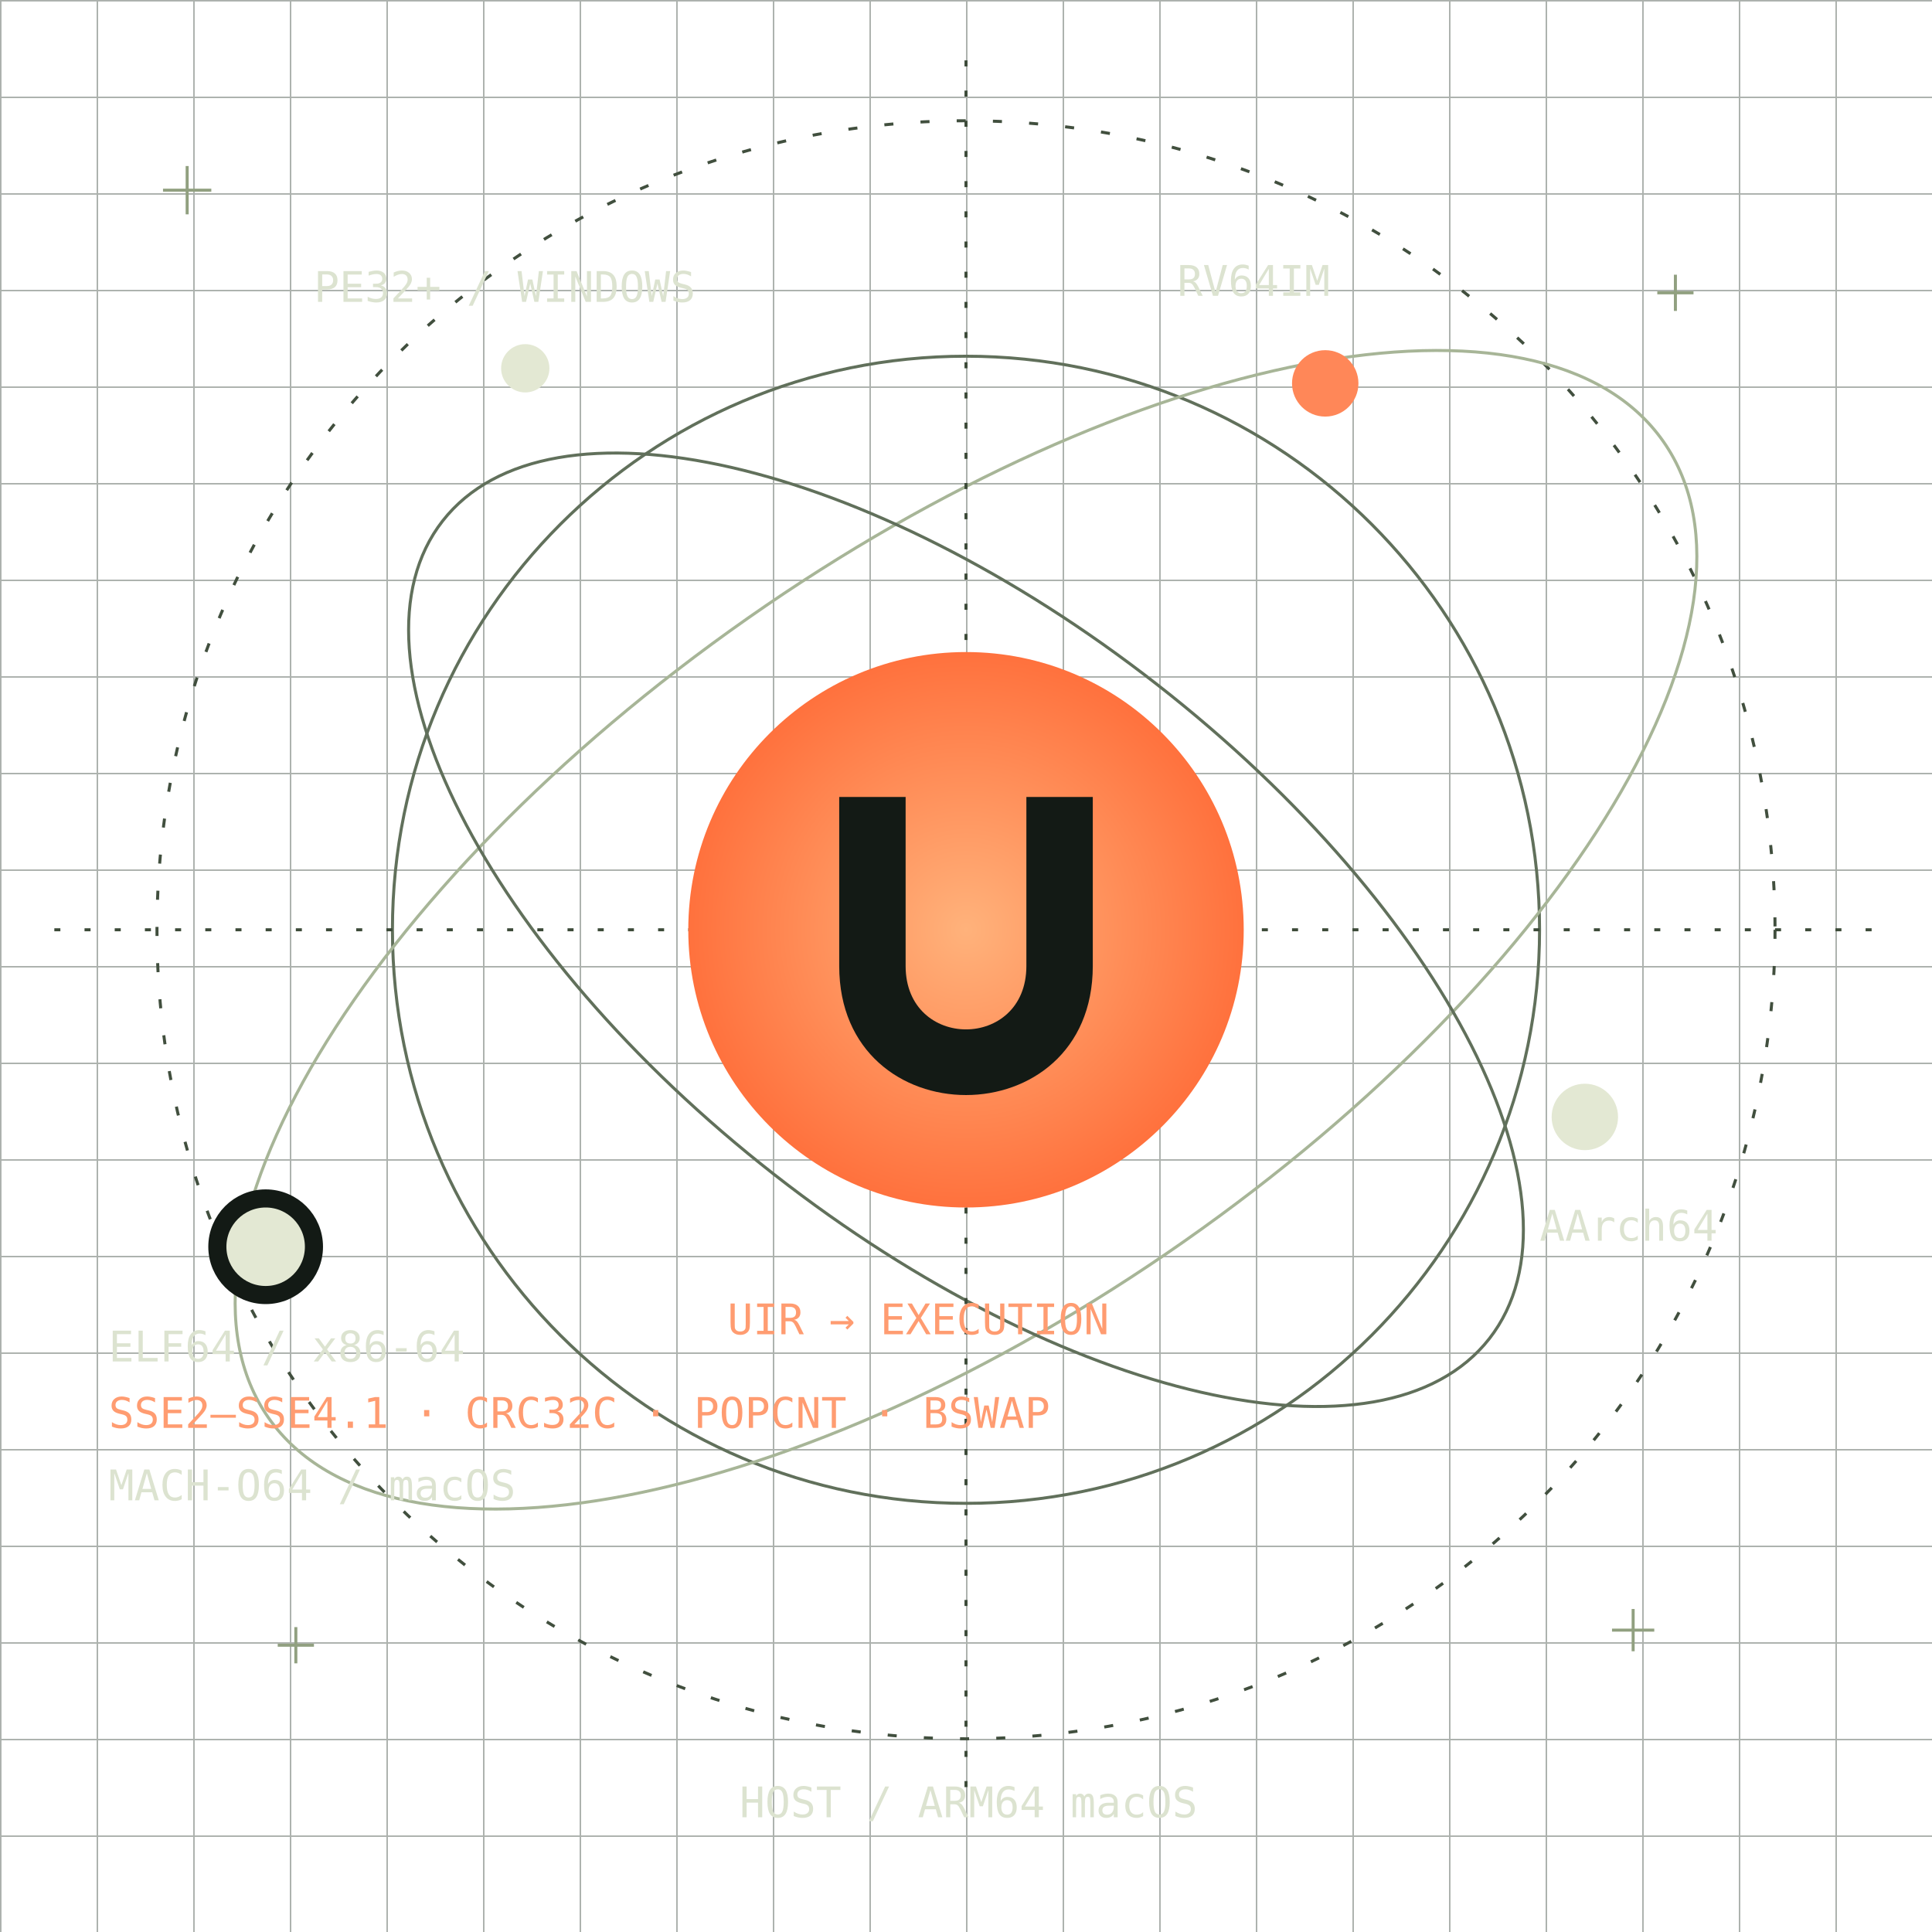
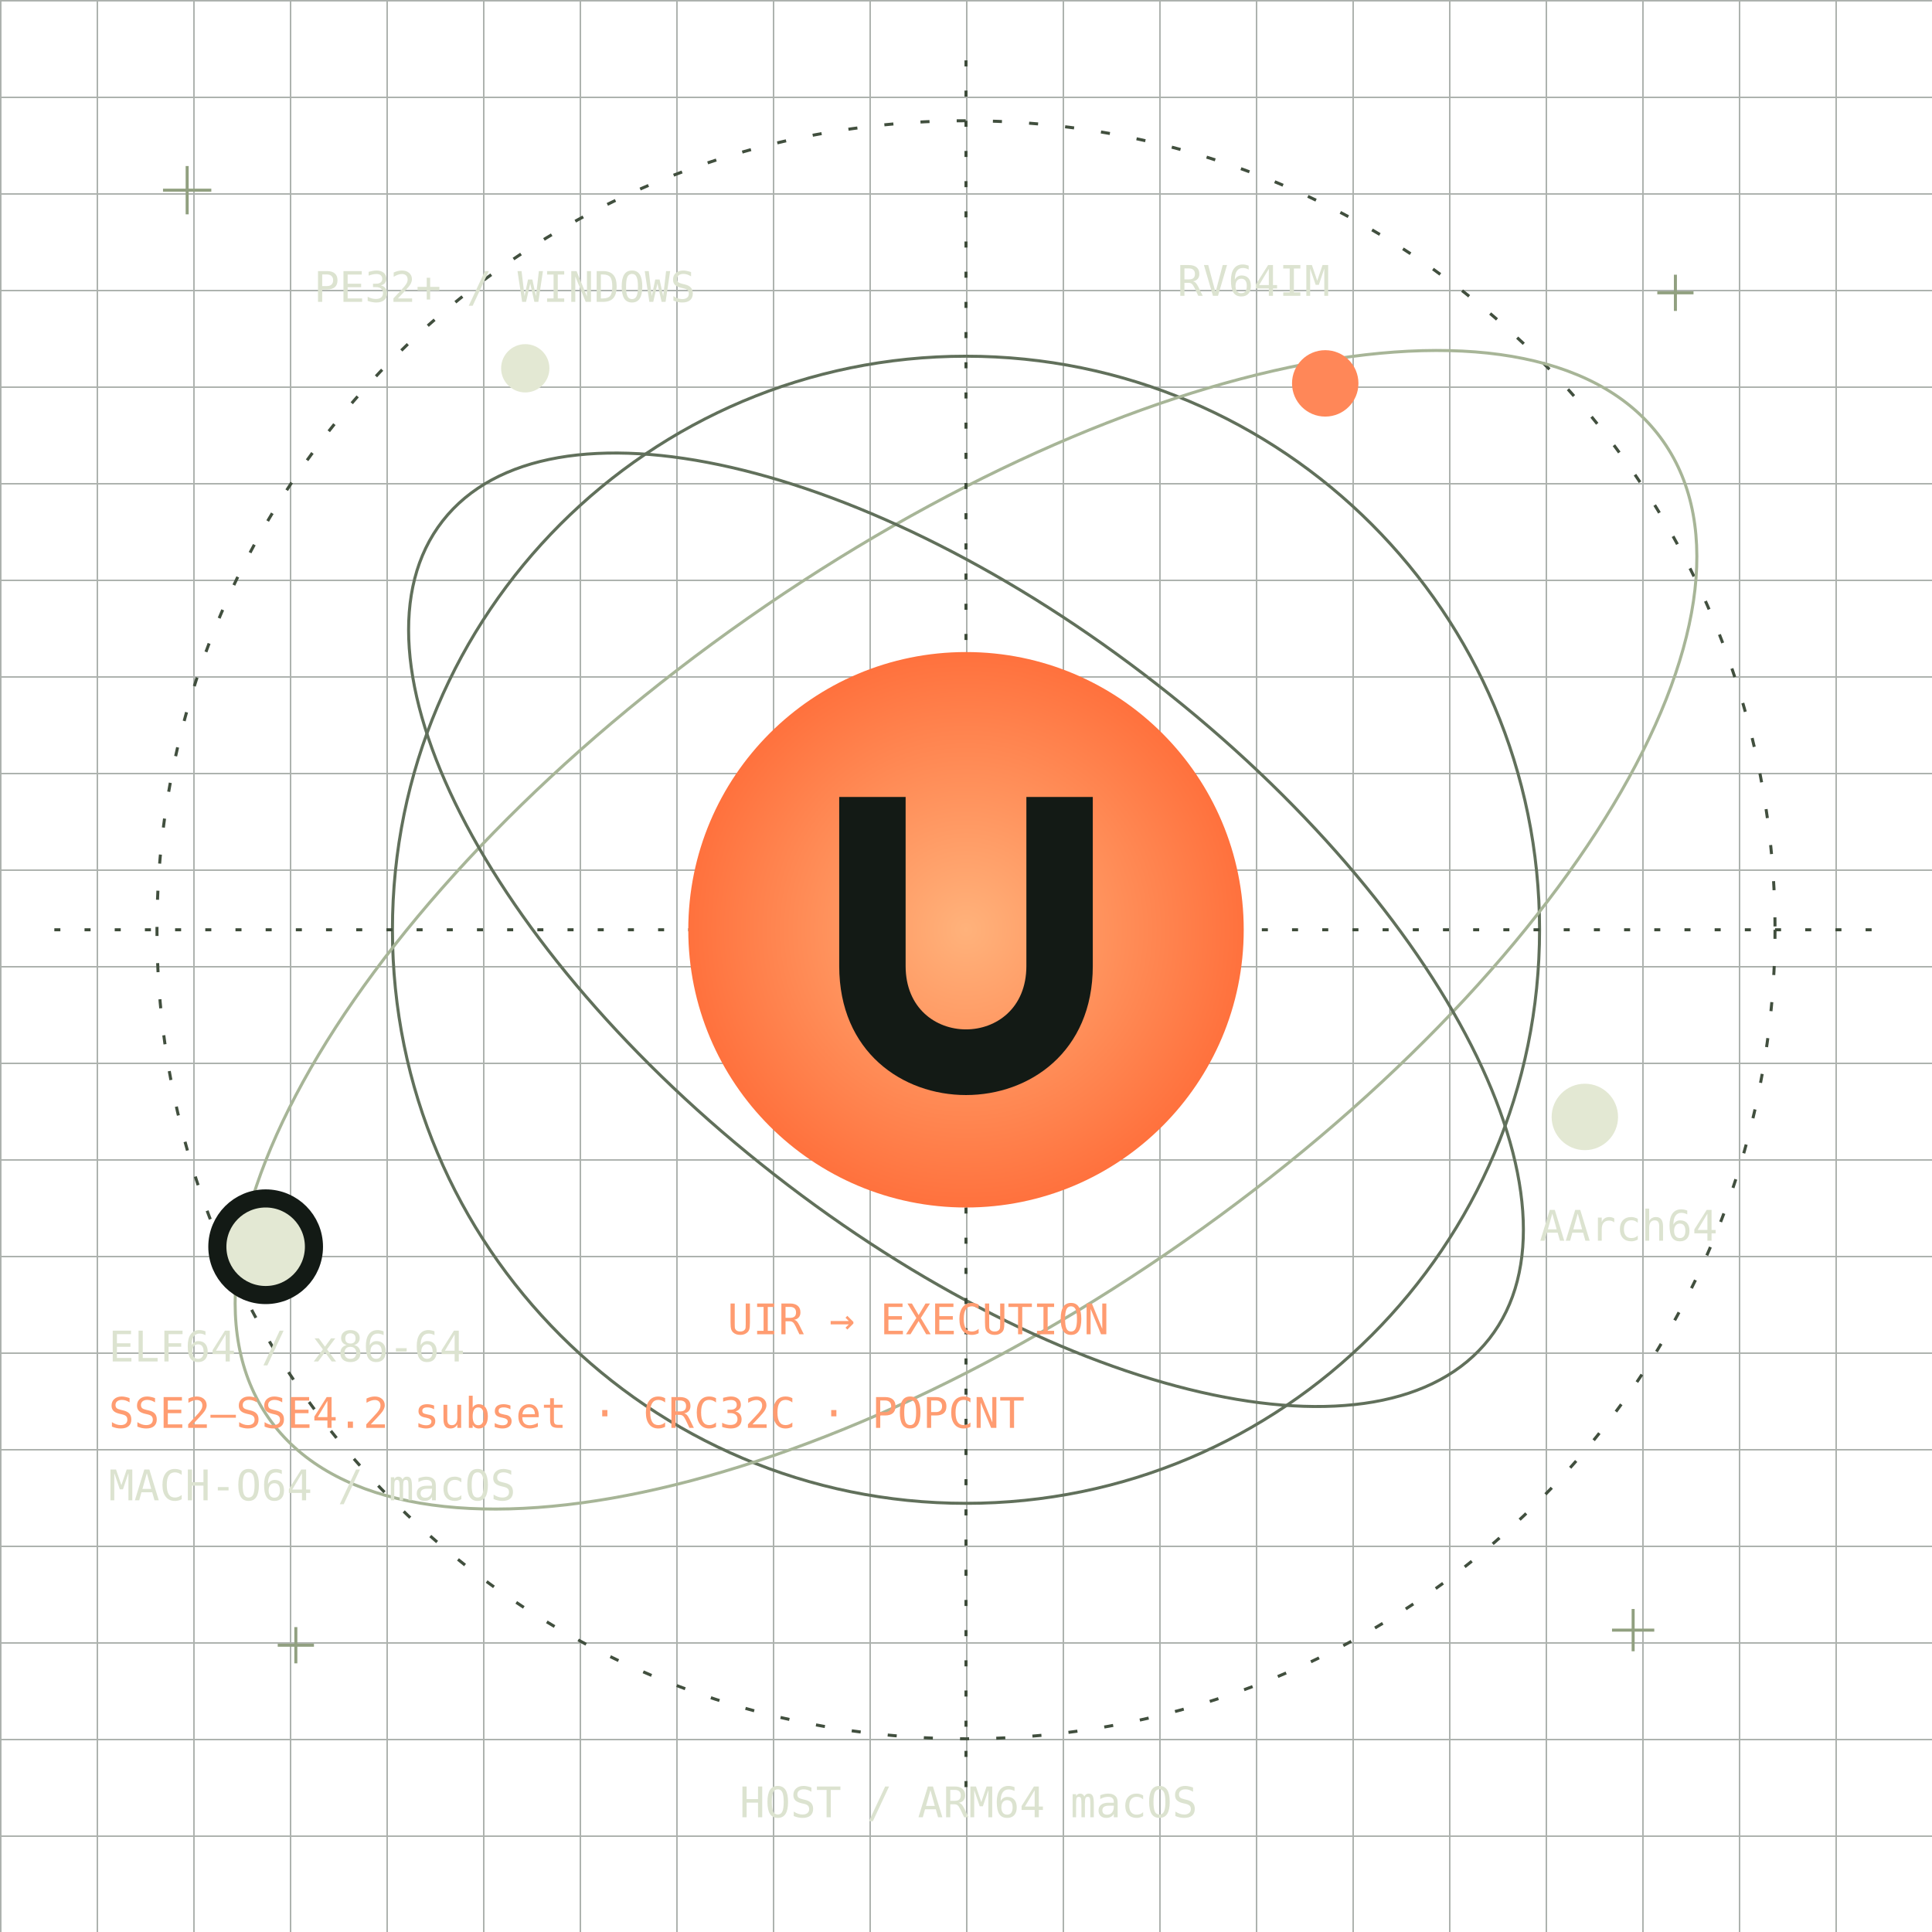
<svg xmlns="http://www.w3.org/2000/svg" width="640" height="640" viewBox="0 0 640 640" role="img" aria-labelledby="title desc">
  <style>
.orbit-trace{animation:scan 48s linear infinite}
.orbiter{animation:beacon 3.8s ease-in-out infinite}
.orbiter-b{animation-delay:-1.3s}
.orbiter-c{animation-delay:-2.6s}
@keyframes scan{to{stroke-dashoffset:-96}}
@keyframes beacon{0%,100%{opacity:1}50%{opacity:.42}}
@media(prefers-reduced-motion:reduce){.orbit-trace,.orbiter{animation:none}}
</style>
  <defs>
    <pattern id="g" width="32" height="32" patternUnits="userSpaceOnUse">
      <path d="M32 0H0V32" fill="none" stroke="#303c32" />
    </pattern>
    <radialGradient id="s">
      <stop stop-color="#ffb27b" />
      <stop offset="1" stop-color="#ff713d" />
    </radialGradient>
  </defs>
  <rect width="640" height="640" fill="url(#g)" opacity=".4" />
  <g transform="translate(320 308)" fill="none">
    <circle r="190" stroke="#61705b" />
    <circle class="orbit-trace" r="268" stroke="#414f3e" stroke-dasharray="3 9" />
    <ellipse rx="282" ry="126" transform="rotate(-35)" stroke="#a7b597" />
    <ellipse rx="220" ry="103" transform="rotate(38)" stroke="#61705b" />
    <path d="M-302 0H302M0-288V288" stroke="#3c4a38" stroke-dasharray="2 8" />
    <circle r="92" fill="url(#s)" />
    <path d="M-42-44H-20V12C-20 40 20 40 20 12V-44H42V12C42 69-42 69-42 12Z" fill="#131a15" />
    <circle class="orbiter orbiter-a" cx="-232" cy="105" r="16" fill="#e3e8d3" stroke="#131a15" stroke-width="6" />
    <circle class="orbiter orbiter-b" cx="119" cy="-181" r="11" fill="#ff8758" />
    <circle class="orbiter orbiter-c" cx="205" cy="62" r="11" fill="#e3e8d3" />
    <circle class="orbiter" cx="-146" cy="-186" r="8" fill="#e3e8d3" />
  </g>
  <g font-family="monospace" font-size="14" fill="#dce3d0">
    <text x="36" y="451">ELF64 / x86-64</text>
-     <text x="36" y="473" fill="#ff9c71">SSE2–SSE4.1 · CRC32C · POPCNT · BSWAP</text>
+     <text x="36" y="473" fill="#ff9c71">SSE2–SSE4.2 subset · CRC32C · POPCNT</text>
    <text x="390" y="98">RV64IM</text>
    <text x="510" y="411">AArch64</text>
    <text x="104" y="100">PE32+ / WINDOWS</text>
    <text x="36" y="497">MACH-O64 / macOS</text>
    <text x="241" y="442" fill="#ff9c71">UIR → EXECUTION</text>
    <text x="245" y="602">HOST / ARM64 macOS</text>
  </g>
  <g stroke="#91a080">
    <path d="M62 55V71M54 63H70M555 91V103M549 97H561M541 533V547M534 540H548M98 539V551M92 545H104" />
  </g>
</svg>
